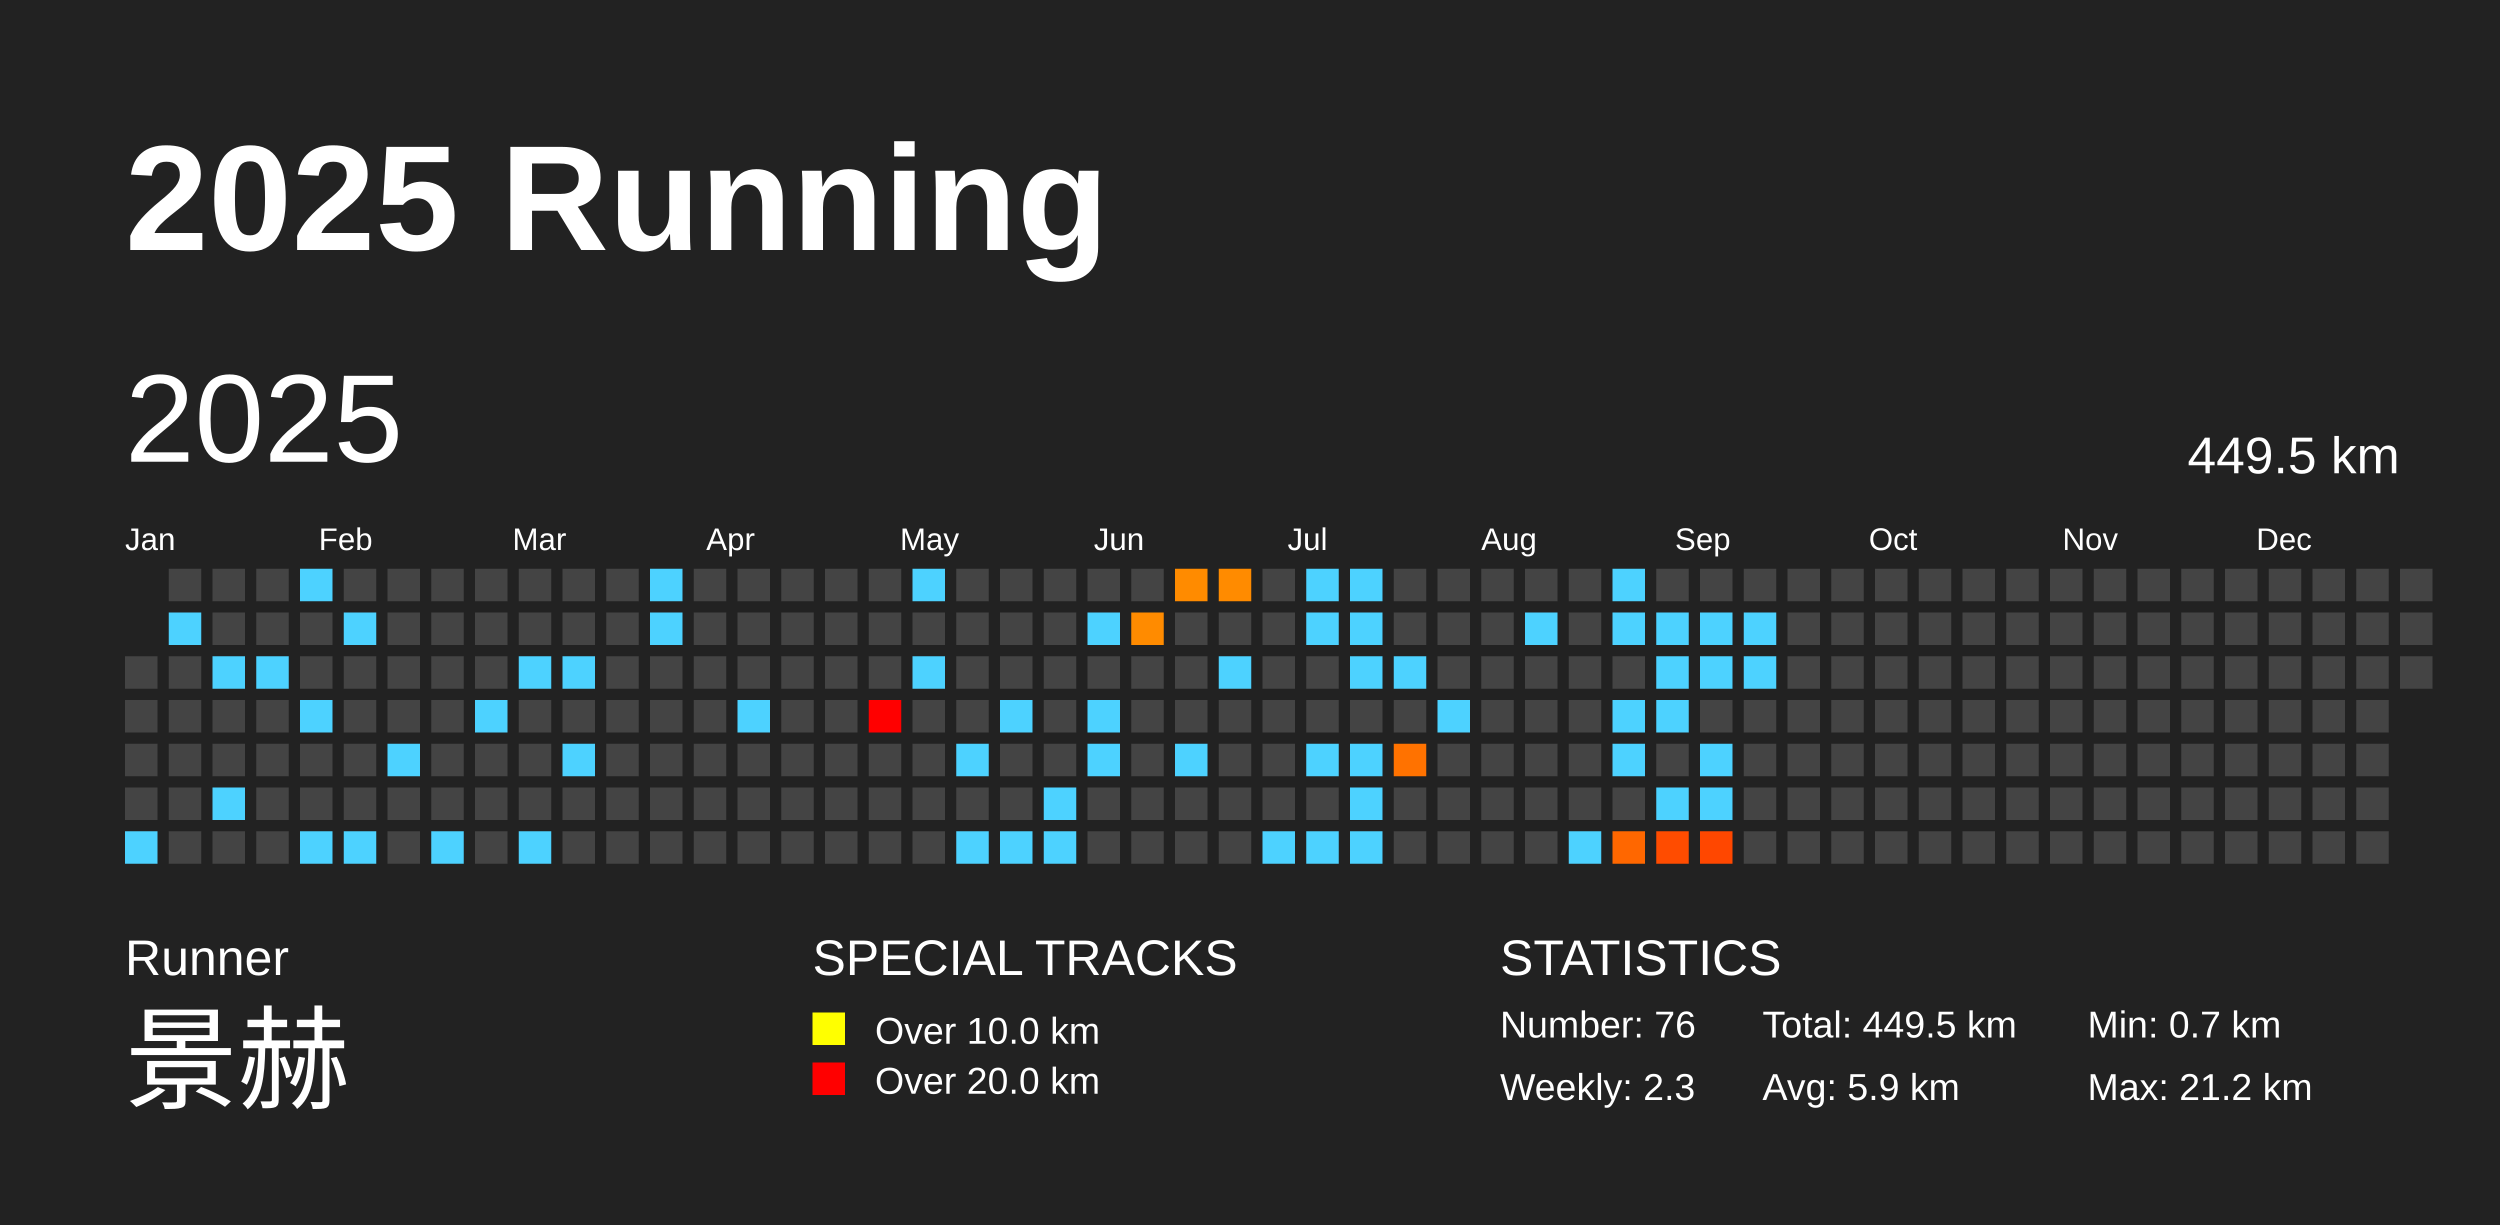
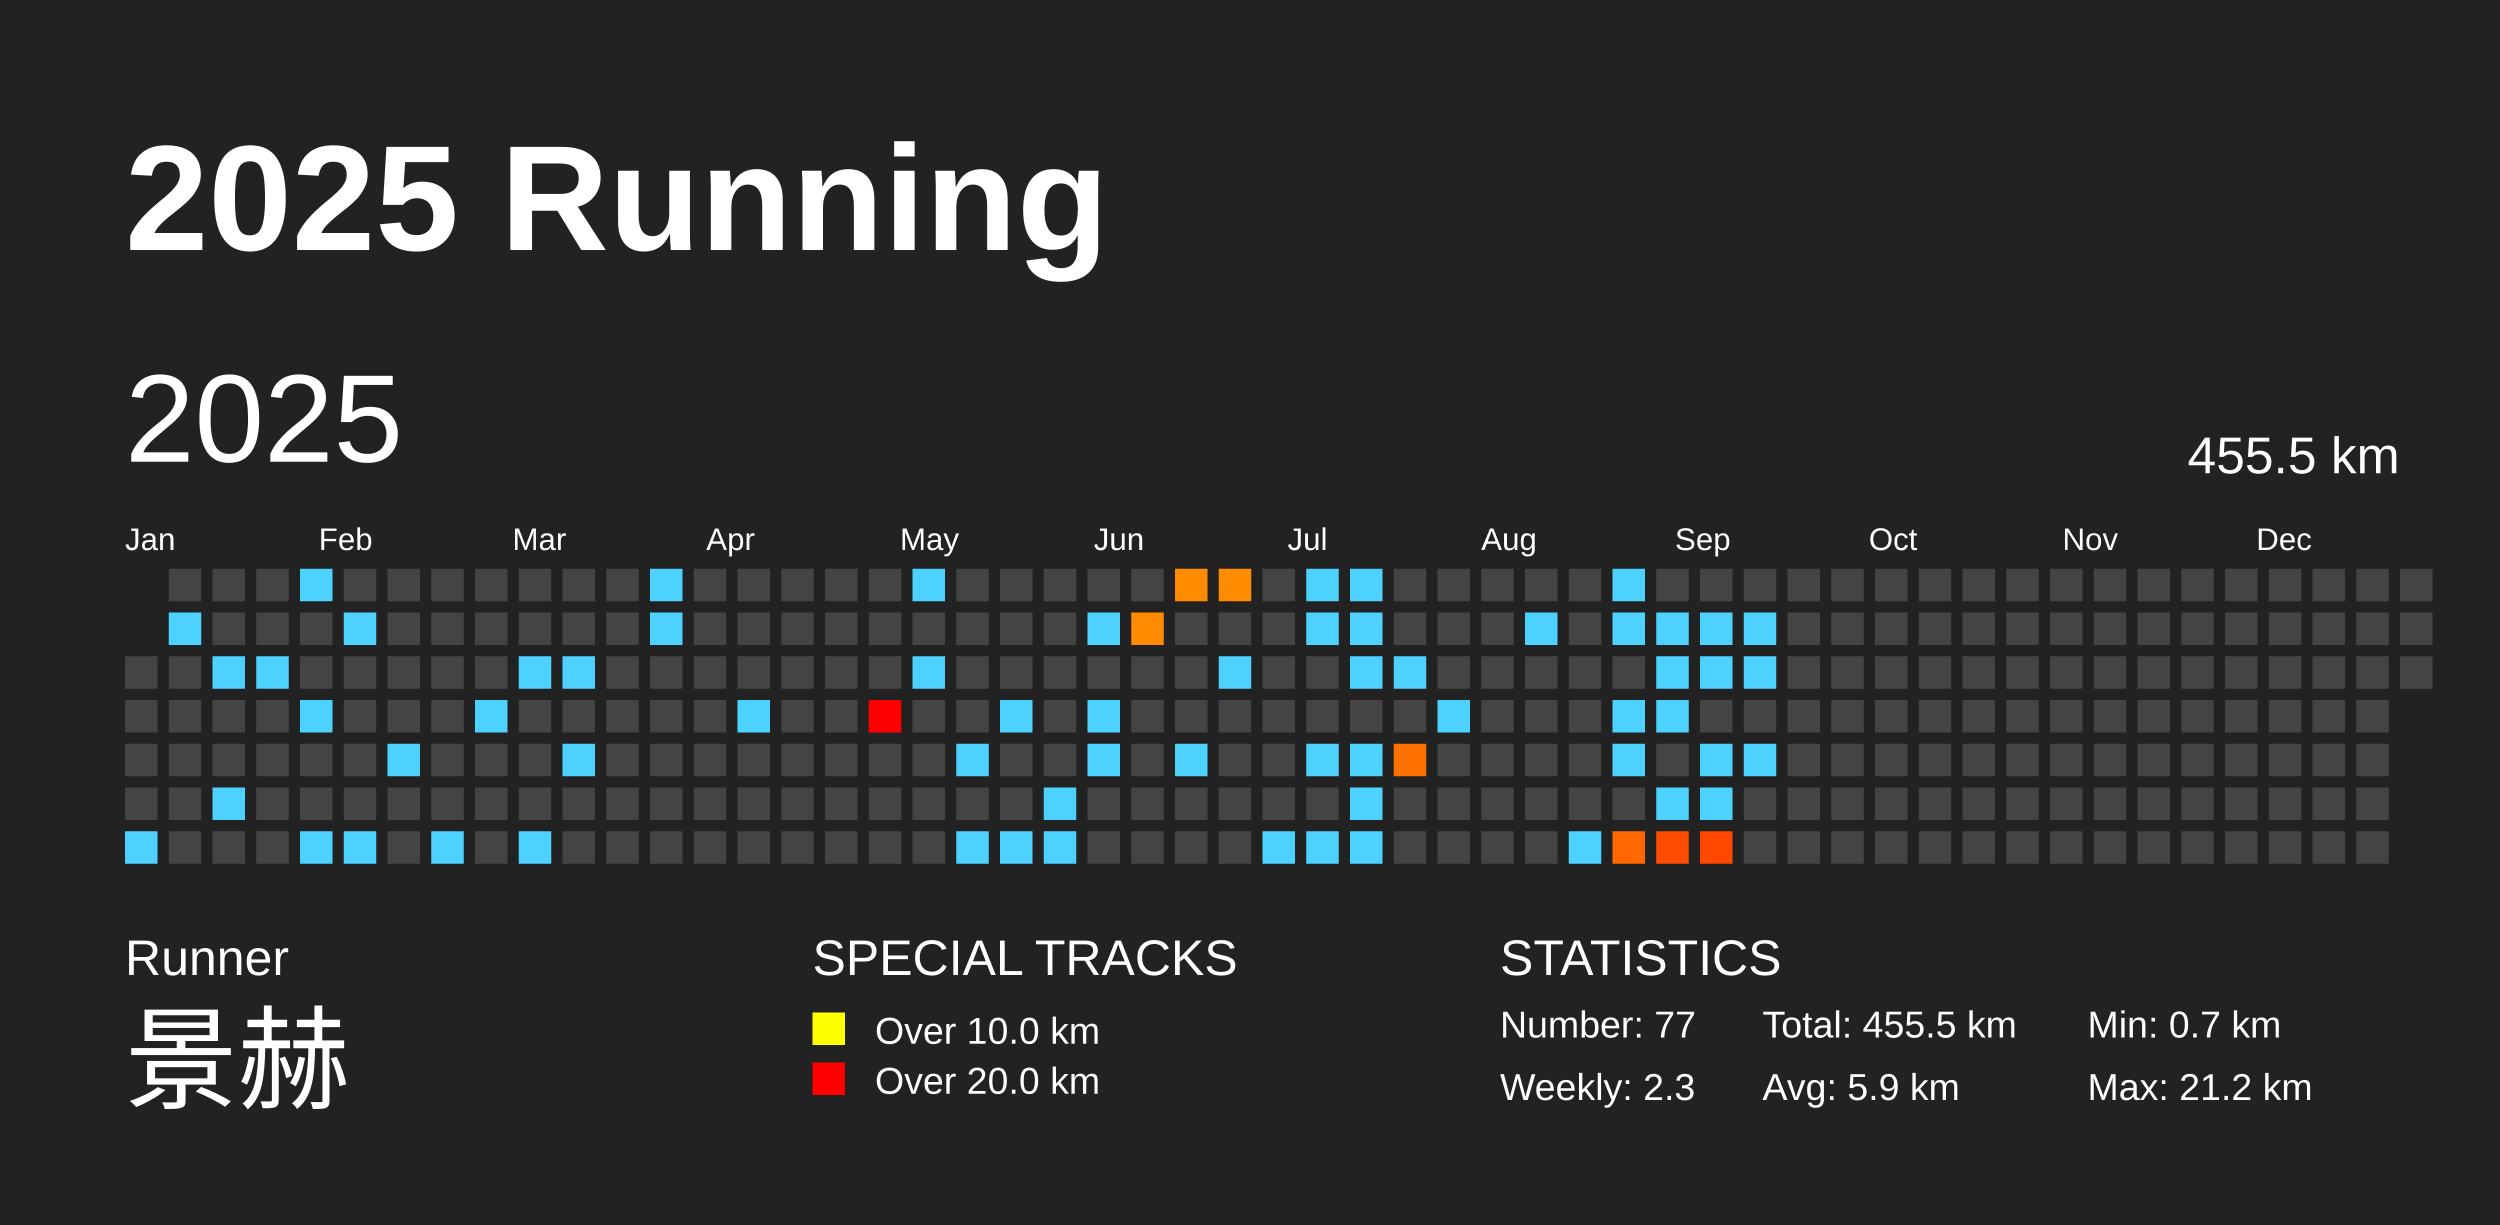
<svg xmlns="http://www.w3.org/2000/svg" baseProfile="full" height="98mm" version="1.1" viewBox="0,0,200,98" width="200mm">
  <defs />
  <rect fill="#222222" height="98" width="200" x="0" y="0" />
  <text fill="#FFFFFF" style="font-size:12px; font-family:Arial; font-weight:bold;" x="10" y="20">2025 Running</text>
  <text fill="#FFFFFF" style="font-size:4px; font-family:Arial" x="10" y="78">Runner</text>
  <text fill="#FFFFFF" style="font-size:9px; font-family:Arial" x="10" y="88">景赫</text>
  <text fill="#FFFFFF" style="font-size:4px; font-family:Arial" x="65" y="78">SPECIAL TRACKS</text>
  <rect fill="yellow" height="2.6" width="2.6" x="65" y="81" />
  <text fill="#FFFFFF" style="font-size:3px; font-family:Arial" x="70" y="83.5">Over 10.0 km</text>
  <rect fill="red" height="2.6" width="2.6" x="65" y="85" />
  <text fill="#FFFFFF" style="font-size:3px; font-family:Arial" x="70" y="87.5">Over 20.0 km</text>
  <text fill="#FFFFFF" style="font-size:4px; font-family:Arial" x="120" y="78">STATISTICS</text>
-   <text fill="#FFFFFF" style="font-size:3px; font-family:Arial" x="120" y="83">Number: 76</text>
+   <text fill="#FFFFFF" style="font-size:3px; font-family:Arial" x="120" y="83">Number: 77</text>
  <text fill="#FFFFFF" style="font-size:3px; font-family:Arial" x="120" y="88">Weekly: 2.3</text>
-   <text fill="#FFFFFF" style="font-size:3px; font-family:Arial" x="141" y="83">Total: 449.5 km</text>
+   <text fill="#FFFFFF" style="font-size:3px; font-family:Arial" x="141" y="83">Total: 455.5 km</text>
  <text fill="#FFFFFF" style="font-size:3px; font-family:Arial" x="141" y="88">Avg: 5.9 km</text>
  <text fill="#FFFFFF" style="font-size:3px; font-family:Arial" x="167" y="83">Min: 0.7 km</text>
  <text fill="#FFFFFF" style="font-size:3px; font-family:Arial" x="167" y="88">Max: 21.2 km</text>
  <text dominant-baseline="hanging" fill="#FFFFFF" style="font-size:10.0px; font-family:Arial;" x="10" y="30">2025</text>
-   <text dominant-baseline="hanging" fill="#FFFFFF" style="font-size:4.125px; font-family:Arial;" x="175" y="35">449.5 km</text>
+   <text dominant-baseline="hanging" fill="#FFFFFF" style="font-size:4.125px; font-family:Arial;" x="175" y="35">455.5 km</text>
  <text fill="#FFFFFF" style="font-size:2.5px; font-family:Arial" x="10.0" y="44">Jan</text>
  <text fill="#FFFFFF" style="font-size:2.5px; font-family:Arial" x="25.5" y="44">Feb</text>
  <text fill="#FFFFFF" style="font-size:2.5px; font-family:Arial" x="41.0" y="44">Mar</text>
  <text fill="#FFFFFF" style="font-size:2.5px; font-family:Arial" x="56.5" y="44">Apr</text>
  <text fill="#FFFFFF" style="font-size:2.5px; font-family:Arial" x="72.0" y="44">May</text>
  <text fill="#FFFFFF" style="font-size:2.5px; font-family:Arial" x="87.5" y="44">Jun</text>
  <text fill="#FFFFFF" style="font-size:2.5px; font-family:Arial" x="103.0" y="44">Jul</text>
  <text fill="#FFFFFF" style="font-size:2.5px; font-family:Arial" x="118.5" y="44">Aug</text>
  <text fill="#FFFFFF" style="font-size:2.5px; font-family:Arial" x="134.0" y="44">Sep</text>
  <text fill="#FFFFFF" style="font-size:2.5px; font-family:Arial" x="149.5" y="44">Oct</text>
  <text fill="#FFFFFF" style="font-size:2.5px; font-family:Arial" x="165.0" y="44">Nov</text>
  <text fill="#FFFFFF" style="font-size:2.5px; font-family:Arial" x="180.5" y="44">Dec</text>
  <rect fill="#444444" height="2.6" width="2.6" x="10.0" y="52.5" />
  <rect fill="#444444" height="2.6" width="2.6" x="10.0" y="56.0" />
  <rect fill="#444444" height="2.6" width="2.6" x="10.0" y="59.5" />
  <rect fill="#444444" height="2.6" width="2.6" x="10.0" y="63.0" />
  <rect fill="#4dd2ff" height="2.6" width="2.6" x="10.0" y="66.5" />
  <rect fill="#444444" height="2.6" width="2.6" x="13.5" y="45.5" />
  <rect fill="#4dd2ff" height="2.6" width="2.6" x="13.5" y="49.0" />
  <rect fill="#444444" height="2.6" width="2.6" x="13.5" y="52.5" />
  <rect fill="#444444" height="2.6" width="2.6" x="13.5" y="56.0" />
  <rect fill="#444444" height="2.6" width="2.6" x="13.5" y="59.5" />
  <rect fill="#444444" height="2.6" width="2.6" x="13.5" y="63.0" />
  <rect fill="#444444" height="2.6" width="2.6" x="13.5" y="66.5" />
  <rect fill="#444444" height="2.6" width="2.6" x="17.0" y="45.5" />
  <rect fill="#444444" height="2.6" width="2.6" x="17.0" y="49.0" />
  <rect fill="#4dd2ff" height="2.6" width="2.6" x="17.0" y="52.5" />
  <rect fill="#444444" height="2.6" width="2.6" x="17.0" y="56.0" />
  <rect fill="#444444" height="2.6" width="2.6" x="17.0" y="59.5" />
  <rect fill="#4dd2ff" height="2.6" width="2.6" x="17.0" y="63.0" />
  <rect fill="#444444" height="2.6" width="2.6" x="17.0" y="66.5" />
  <rect fill="#444444" height="2.6" width="2.6" x="20.5" y="45.5" />
  <rect fill="#444444" height="2.6" width="2.6" x="20.5" y="49.0" />
  <rect fill="#4dd2ff" height="2.6" width="2.6" x="20.5" y="52.5" />
  <rect fill="#444444" height="2.6" width="2.6" x="20.5" y="56.0" />
  <rect fill="#444444" height="2.6" width="2.6" x="20.5" y="59.5" />
  <rect fill="#444444" height="2.6" width="2.6" x="20.5" y="63.0" />
  <rect fill="#444444" height="2.6" width="2.6" x="20.5" y="66.5" />
  <rect fill="#4dd2ff" height="2.6" width="2.6" x="24.0" y="45.5" />
  <rect fill="#444444" height="2.6" width="2.6" x="24.0" y="49.0" />
  <rect fill="#444444" height="2.6" width="2.6" x="24.0" y="52.5" />
  <rect fill="#4dd2ff" height="2.6" width="2.6" x="24.0" y="56.0" />
  <rect fill="#444444" height="2.6" width="2.6" x="24.0" y="59.5" />
  <rect fill="#444444" height="2.6" width="2.6" x="24.0" y="63.0" />
  <rect fill="#4dd2ff" height="2.6" width="2.6" x="24.0" y="66.5" />
  <rect fill="#444444" height="2.6" width="2.6" x="27.5" y="45.5" />
  <rect fill="#4dd2ff" height="2.6" width="2.6" x="27.5" y="49.0" />
  <rect fill="#444444" height="2.6" width="2.6" x="27.5" y="52.5" />
  <rect fill="#444444" height="2.6" width="2.6" x="27.5" y="56.0" />
  <rect fill="#444444" height="2.6" width="2.6" x="27.5" y="59.5" />
  <rect fill="#444444" height="2.6" width="2.6" x="27.5" y="63.0" />
  <rect fill="#4dd2ff" height="2.6" width="2.6" x="27.5" y="66.5" />
  <rect fill="#444444" height="2.6" width="2.6" x="31.0" y="45.5" />
  <rect fill="#444444" height="2.6" width="2.6" x="31.0" y="49.0" />
  <rect fill="#444444" height="2.6" width="2.6" x="31.0" y="52.5" />
  <rect fill="#444444" height="2.6" width="2.6" x="31.0" y="56.0" />
  <rect fill="#4dd2ff" height="2.6" width="2.6" x="31.0" y="59.5" />
  <rect fill="#444444" height="2.6" width="2.6" x="31.0" y="63.0" />
  <rect fill="#444444" height="2.6" width="2.6" x="31.0" y="66.5" />
  <rect fill="#444444" height="2.6" width="2.6" x="34.5" y="45.5" />
  <rect fill="#444444" height="2.6" width="2.6" x="34.5" y="49.0" />
  <rect fill="#444444" height="2.6" width="2.6" x="34.5" y="52.5" />
  <rect fill="#444444" height="2.6" width="2.6" x="34.5" y="56.0" />
  <rect fill="#444444" height="2.6" width="2.6" x="34.5" y="59.5" />
  <rect fill="#444444" height="2.6" width="2.6" x="34.5" y="63.0" />
  <rect fill="#4dd2ff" height="2.6" width="2.6" x="34.5" y="66.5" />
  <rect fill="#444444" height="2.6" width="2.6" x="38.0" y="45.5" />
  <rect fill="#444444" height="2.6" width="2.6" x="38.0" y="49.0" />
  <rect fill="#444444" height="2.6" width="2.6" x="38.0" y="52.5" />
  <rect fill="#4dd2ff" height="2.6" width="2.6" x="38.0" y="56.0" />
  <rect fill="#444444" height="2.6" width="2.6" x="38.0" y="59.5" />
  <rect fill="#444444" height="2.6" width="2.6" x="38.0" y="63.0" />
  <rect fill="#444444" height="2.6" width="2.6" x="38.0" y="66.5" />
  <rect fill="#444444" height="2.6" width="2.6" x="41.5" y="45.5" />
  <rect fill="#444444" height="2.6" width="2.6" x="41.5" y="49.0" />
  <rect fill="#4dd2ff" height="2.6" width="2.6" x="41.5" y="52.5" />
  <rect fill="#444444" height="2.6" width="2.6" x="41.5" y="56.0" />
  <rect fill="#444444" height="2.6" width="2.6" x="41.5" y="59.5" />
  <rect fill="#444444" height="2.6" width="2.6" x="41.5" y="63.0" />
  <rect fill="#4dd2ff" height="2.6" width="2.6" x="41.5" y="66.5" />
  <rect fill="#444444" height="2.6" width="2.6" x="45.0" y="45.5" />
  <rect fill="#444444" height="2.6" width="2.6" x="45.0" y="49.0" />
  <rect fill="#4dd2ff" height="2.6" width="2.6" x="45.0" y="52.5" />
  <rect fill="#444444" height="2.6" width="2.6" x="45.0" y="56.0" />
  <rect fill="#4dd2ff" height="2.6" width="2.6" x="45.0" y="59.5" />
  <rect fill="#444444" height="2.6" width="2.6" x="45.0" y="63.0" />
  <rect fill="#444444" height="2.6" width="2.6" x="45.0" y="66.5" />
  <rect fill="#444444" height="2.6" width="2.6" x="48.5" y="45.5" />
  <rect fill="#444444" height="2.6" width="2.6" x="48.5" y="49.0" />
  <rect fill="#444444" height="2.6" width="2.6" x="48.5" y="52.5" />
  <rect fill="#444444" height="2.6" width="2.6" x="48.5" y="56.0" />
  <rect fill="#444444" height="2.6" width="2.6" x="48.5" y="59.5" />
  <rect fill="#444444" height="2.6" width="2.6" x="48.5" y="63.0" />
  <rect fill="#444444" height="2.6" width="2.6" x="48.5" y="66.5" />
  <rect fill="#4dd2ff" height="2.6" width="2.6" x="52.0" y="45.5" />
  <rect fill="#4dd2ff" height="2.6" width="2.6" x="52.0" y="49.0" />
  <rect fill="#444444" height="2.6" width="2.6" x="52.0" y="52.5" />
  <rect fill="#444444" height="2.6" width="2.6" x="52.0" y="56.0" />
  <rect fill="#444444" height="2.6" width="2.6" x="52.0" y="59.5" />
  <rect fill="#444444" height="2.6" width="2.6" x="52.0" y="63.0" />
  <rect fill="#444444" height="2.6" width="2.6" x="52.0" y="66.5" />
  <rect fill="#444444" height="2.6" width="2.6" x="55.5" y="45.5" />
  <rect fill="#444444" height="2.6" width="2.6" x="55.5" y="49.0" />
  <rect fill="#444444" height="2.6" width="2.6" x="55.5" y="52.5" />
  <rect fill="#444444" height="2.6" width="2.6" x="55.5" y="56.0" />
  <rect fill="#444444" height="2.6" width="2.6" x="55.5" y="59.5" />
  <rect fill="#444444" height="2.6" width="2.6" x="55.5" y="63.0" />
  <rect fill="#444444" height="2.6" width="2.6" x="55.5" y="66.5" />
  <rect fill="#444444" height="2.6" width="2.6" x="59.0" y="45.5" />
  <rect fill="#444444" height="2.6" width="2.6" x="59.0" y="49.0" />
  <rect fill="#444444" height="2.6" width="2.6" x="59.0" y="52.5" />
  <rect fill="#4dd2ff" height="2.6" width="2.6" x="59.0" y="56.0" />
  <rect fill="#444444" height="2.6" width="2.6" x="59.0" y="59.5" />
  <rect fill="#444444" height="2.6" width="2.6" x="59.0" y="63.0" />
  <rect fill="#444444" height="2.6" width="2.6" x="59.0" y="66.5" />
  <rect fill="#444444" height="2.6" width="2.6" x="62.5" y="45.5" />
  <rect fill="#444444" height="2.6" width="2.6" x="62.5" y="49.0" />
  <rect fill="#444444" height="2.6" width="2.6" x="62.5" y="52.5" />
  <rect fill="#444444" height="2.6" width="2.6" x="62.5" y="56.0" />
  <rect fill="#444444" height="2.6" width="2.6" x="62.5" y="59.5" />
  <rect fill="#444444" height="2.6" width="2.6" x="62.5" y="63.0" />
  <rect fill="#444444" height="2.6" width="2.6" x="62.5" y="66.5" />
  <rect fill="#444444" height="2.6" width="2.6" x="66.0" y="45.5" />
  <rect fill="#444444" height="2.6" width="2.6" x="66.0" y="49.0" />
  <rect fill="#444444" height="2.6" width="2.6" x="66.0" y="52.5" />
  <rect fill="#444444" height="2.6" width="2.6" x="66.0" y="56.0" />
  <rect fill="#444444" height="2.6" width="2.6" x="66.0" y="59.5" />
  <rect fill="#444444" height="2.6" width="2.6" x="66.0" y="63.0" />
  <rect fill="#444444" height="2.6" width="2.6" x="66.0" y="66.5" />
  <rect fill="#444444" height="2.6" width="2.6" x="69.5" y="45.5" />
  <rect fill="#444444" height="2.6" width="2.6" x="69.5" y="49.0" />
  <rect fill="#444444" height="2.6" width="2.6" x="69.5" y="52.5" />
  <rect fill="red" height="2.6" width="2.6" x="69.5" y="56.0" />
  <rect fill="#444444" height="2.6" width="2.6" x="69.5" y="59.5" />
  <rect fill="#444444" height="2.6" width="2.6" x="69.5" y="63.0" />
  <rect fill="#444444" height="2.6" width="2.6" x="69.5" y="66.5" />
  <rect fill="#4dd2ff" height="2.6" width="2.6" x="73.0" y="45.5" />
  <rect fill="#444444" height="2.6" width="2.6" x="73.0" y="49.0" />
  <rect fill="#4dd2ff" height="2.6" width="2.6" x="73.0" y="52.5" />
  <rect fill="#444444" height="2.6" width="2.6" x="73.0" y="56.0" />
  <rect fill="#444444" height="2.6" width="2.6" x="73.0" y="59.5" />
  <rect fill="#444444" height="2.6" width="2.6" x="73.0" y="63.0" />
  <rect fill="#444444" height="2.6" width="2.6" x="73.0" y="66.5" />
  <rect fill="#444444" height="2.6" width="2.6" x="76.5" y="45.5" />
  <rect fill="#444444" height="2.6" width="2.6" x="76.5" y="49.0" />
  <rect fill="#444444" height="2.6" width="2.6" x="76.5" y="52.5" />
  <rect fill="#444444" height="2.6" width="2.6" x="76.5" y="56.0" />
  <rect fill="#4dd2ff" height="2.6" width="2.6" x="76.5" y="59.5" />
  <rect fill="#444444" height="2.6" width="2.6" x="76.5" y="63.0" />
  <rect fill="#4dd2ff" height="2.6" width="2.6" x="76.5" y="66.5" />
  <rect fill="#444444" height="2.6" width="2.6" x="80.0" y="45.5" />
  <rect fill="#444444" height="2.6" width="2.6" x="80.0" y="49.0" />
  <rect fill="#444444" height="2.6" width="2.6" x="80.0" y="52.5" />
  <rect fill="#4dd2ff" height="2.6" width="2.6" x="80.0" y="56.0" />
  <rect fill="#444444" height="2.6" width="2.6" x="80.0" y="59.5" />
  <rect fill="#444444" height="2.6" width="2.6" x="80.0" y="63.0" />
  <rect fill="#4dd2ff" height="2.6" width="2.6" x="80.0" y="66.5" />
  <rect fill="#444444" height="2.6" width="2.6" x="83.5" y="45.5" />
  <rect fill="#444444" height="2.6" width="2.6" x="83.5" y="49.0" />
  <rect fill="#444444" height="2.6" width="2.6" x="83.5" y="52.5" />
  <rect fill="#444444" height="2.6" width="2.6" x="83.5" y="56.0" />
  <rect fill="#444444" height="2.6" width="2.6" x="83.5" y="59.5" />
  <rect fill="#4dd2ff" height="2.6" width="2.6" x="83.5" y="63.0" />
  <rect fill="#4dd2ff" height="2.6" width="2.6" x="83.5" y="66.5" />
  <rect fill="#444444" height="2.6" width="2.6" x="87.0" y="45.5" />
  <rect fill="#4dd2ff" height="2.6" width="2.6" x="87.0" y="49.0" />
  <rect fill="#444444" height="2.6" width="2.6" x="87.0" y="52.5" />
  <rect fill="#4dd2ff" height="2.6" width="2.6" x="87.0" y="56.0" />
  <rect fill="#4dd2ff" height="2.6" width="2.6" x="87.0" y="59.5" />
  <rect fill="#444444" height="2.6" width="2.6" x="87.0" y="63.0" />
  <rect fill="#444444" height="2.6" width="2.6" x="87.0" y="66.5" />
  <rect fill="#444444" height="2.6" width="2.6" x="90.5" y="45.5" />
  <rect fill="#ff8b00" height="2.6" width="2.6" x="90.5" y="49.0" />
  <rect fill="#444444" height="2.6" width="2.6" x="90.5" y="52.5" />
  <rect fill="#444444" height="2.6" width="2.6" x="90.5" y="56.0" />
  <rect fill="#444444" height="2.6" width="2.6" x="90.5" y="59.5" />
  <rect fill="#444444" height="2.6" width="2.6" x="90.5" y="63.0" />
  <rect fill="#444444" height="2.6" width="2.6" x="90.5" y="66.5" />
  <rect fill="#ff8b00" height="2.6" width="2.6" x="94.0" y="45.5" />
  <rect fill="#444444" height="2.6" width="2.6" x="94.0" y="49.0" />
  <rect fill="#444444" height="2.6" width="2.6" x="94.0" y="52.5" />
  <rect fill="#444444" height="2.6" width="2.6" x="94.0" y="56.0" />
  <rect fill="#4dd2ff" height="2.6" width="2.6" x="94.0" y="59.5" />
  <rect fill="#444444" height="2.6" width="2.6" x="94.0" y="63.0" />
  <rect fill="#444444" height="2.6" width="2.6" x="94.0" y="66.5" />
  <rect fill="#ff8b00" height="2.6" width="2.6" x="97.5" y="45.5" />
  <rect fill="#444444" height="2.6" width="2.6" x="97.5" y="49.0" />
  <rect fill="#4dd2ff" height="2.6" width="2.6" x="97.5" y="52.5" />
  <rect fill="#444444" height="2.6" width="2.6" x="97.5" y="56.0" />
  <rect fill="#444444" height="2.6" width="2.6" x="97.5" y="59.5" />
  <rect fill="#444444" height="2.6" width="2.6" x="97.5" y="63.0" />
  <rect fill="#444444" height="2.6" width="2.6" x="97.5" y="66.5" />
  <rect fill="#444444" height="2.6" width="2.6" x="101.0" y="45.5" />
  <rect fill="#444444" height="2.6" width="2.6" x="101.0" y="49.0" />
  <rect fill="#444444" height="2.6" width="2.6" x="101.0" y="52.5" />
  <rect fill="#444444" height="2.6" width="2.6" x="101.0" y="56.0" />
  <rect fill="#444444" height="2.6" width="2.6" x="101.0" y="59.5" />
  <rect fill="#444444" height="2.6" width="2.6" x="101.0" y="63.0" />
  <rect fill="#4dd2ff" height="2.6" width="2.6" x="101.0" y="66.5" />
  <rect fill="#4dd2ff" height="2.6" width="2.6" x="104.5" y="45.5" />
  <rect fill="#4dd2ff" height="2.6" width="2.6" x="104.5" y="49.0" />
  <rect fill="#444444" height="2.6" width="2.6" x="104.5" y="52.5" />
  <rect fill="#444444" height="2.6" width="2.6" x="104.5" y="56.0" />
  <rect fill="#4dd2ff" height="2.6" width="2.6" x="104.5" y="59.5" />
  <rect fill="#444444" height="2.6" width="2.6" x="104.5" y="63.0" />
  <rect fill="#4dd2ff" height="2.6" width="2.6" x="104.5" y="66.5" />
  <rect fill="#4dd2ff" height="2.6" width="2.6" x="108.0" y="45.5" />
  <rect fill="#4dd2ff" height="2.6" width="2.6" x="108.0" y="49.0" />
  <rect fill="#4dd2ff" height="2.6" width="2.6" x="108.0" y="52.5" />
  <rect fill="#444444" height="2.6" width="2.6" x="108.0" y="56.0" />
  <rect fill="#4dd2ff" height="2.6" width="2.6" x="108.0" y="59.5" />
  <rect fill="#4dd2ff" height="2.6" width="2.6" x="108.0" y="63.0" />
  <rect fill="#4dd2ff" height="2.6" width="2.6" x="108.0" y="66.5" />
  <rect fill="#444444" height="2.6" width="2.6" x="111.5" y="45.5" />
  <rect fill="#444444" height="2.6" width="2.6" x="111.5" y="49.0" />
  <rect fill="#4dd2ff" height="2.6" width="2.6" x="111.5" y="52.5" />
  <rect fill="#444444" height="2.6" width="2.6" x="111.5" y="56.0" />
  <rect fill="#ff7200" height="2.6" width="2.6" x="111.5" y="59.5" />
  <rect fill="#444444" height="2.6" width="2.6" x="111.5" y="63.0" />
  <rect fill="#444444" height="2.6" width="2.6" x="111.5" y="66.5" />
  <rect fill="#444444" height="2.6" width="2.6" x="115.0" y="45.5" />
  <rect fill="#444444" height="2.6" width="2.6" x="115.0" y="49.0" />
  <rect fill="#444444" height="2.6" width="2.6" x="115.0" y="52.5" />
  <rect fill="#4dd2ff" height="2.6" width="2.6" x="115.0" y="56.0" />
  <rect fill="#444444" height="2.6" width="2.6" x="115.0" y="59.5" />
  <rect fill="#444444" height="2.6" width="2.6" x="115.0" y="63.0" />
  <rect fill="#444444" height="2.6" width="2.6" x="115.0" y="66.5" />
  <rect fill="#444444" height="2.6" width="2.6" x="118.5" y="45.5" />
  <rect fill="#444444" height="2.6" width="2.6" x="118.5" y="49.0" />
  <rect fill="#444444" height="2.6" width="2.6" x="118.5" y="52.5" />
  <rect fill="#444444" height="2.6" width="2.6" x="118.5" y="56.0" />
  <rect fill="#444444" height="2.6" width="2.6" x="118.5" y="59.5" />
  <rect fill="#444444" height="2.6" width="2.6" x="118.5" y="63.0" />
  <rect fill="#444444" height="2.6" width="2.6" x="118.5" y="66.5" />
  <rect fill="#444444" height="2.6" width="2.6" x="122.0" y="45.5" />
  <rect fill="#4dd2ff" height="2.6" width="2.6" x="122.0" y="49.0" />
  <rect fill="#444444" height="2.6" width="2.6" x="122.0" y="52.5" />
  <rect fill="#444444" height="2.6" width="2.6" x="122.0" y="56.0" />
  <rect fill="#444444" height="2.6" width="2.6" x="122.0" y="59.5" />
  <rect fill="#444444" height="2.6" width="2.6" x="122.0" y="63.0" />
  <rect fill="#444444" height="2.6" width="2.6" x="122.0" y="66.5" />
  <rect fill="#444444" height="2.6" width="2.6" x="125.5" y="45.5" />
  <rect fill="#444444" height="2.6" width="2.6" x="125.5" y="49.0" />
  <rect fill="#444444" height="2.6" width="2.6" x="125.5" y="52.5" />
  <rect fill="#444444" height="2.6" width="2.6" x="125.5" y="56.0" />
  <rect fill="#444444" height="2.6" width="2.6" x="125.5" y="59.5" />
  <rect fill="#444444" height="2.6" width="2.6" x="125.5" y="63.0" />
  <rect fill="#4dd2ff" height="2.6" width="2.6" x="125.5" y="66.5" />
  <rect fill="#4dd2ff" height="2.6" width="2.6" x="129.0" y="45.5" />
  <rect fill="#4dd2ff" height="2.6" width="2.6" x="129.0" y="49.0" />
  <rect fill="#444444" height="2.6" width="2.6" x="129.0" y="52.5" />
  <rect fill="#4dd2ff" height="2.6" width="2.6" x="129.0" y="56.0" />
  <rect fill="#4dd2ff" height="2.6" width="2.6" x="129.0" y="59.5" />
  <rect fill="#444444" height="2.6" width="2.6" x="129.0" y="63.0" />
  <rect fill="#ff6700" height="2.6" width="2.6" x="129.0" y="66.5" />
  <rect fill="#444444" height="2.6" width="2.6" x="132.5" y="45.5" />
  <rect fill="#4dd2ff" height="2.6" width="2.6" x="132.5" y="49.0" />
  <rect fill="#4dd2ff" height="2.6" width="2.6" x="132.5" y="52.5" />
  <rect fill="#4dd2ff" height="2.6" width="2.6" x="132.5" y="56.0" />
  <rect fill="#444444" height="2.6" width="2.6" x="132.5" y="59.5" />
  <rect fill="#4dd2ff" height="2.6" width="2.6" x="132.5" y="63.0" />
  <rect fill="#ff4c00" height="2.6" width="2.6" x="132.5" y="66.5" />
  <rect fill="#444444" height="2.6" width="2.6" x="136.0" y="45.5" />
  <rect fill="#4dd2ff" height="2.6" width="2.6" x="136.0" y="49.0" />
  <rect fill="#4dd2ff" height="2.6" width="2.6" x="136.0" y="52.5" />
  <rect fill="#444444" height="2.6" width="2.6" x="136.0" y="56.0" />
  <rect fill="#4dd2ff" height="2.6" width="2.6" x="136.0" y="59.5" />
  <rect fill="#4dd2ff" height="2.6" width="2.6" x="136.0" y="63.0" />
  <rect fill="#ff4700" height="2.6" width="2.6" x="136.0" y="66.5" />
  <rect fill="#444444" height="2.6" width="2.6" x="139.5" y="45.5" />
  <rect fill="#4dd2ff" height="2.6" width="2.6" x="139.5" y="49.0" />
  <rect fill="#4dd2ff" height="2.6" width="2.6" x="139.5" y="52.5" />
  <rect fill="#444444" height="2.6" width="2.6" x="139.5" y="56.0" />
-   <rect fill="#444444" height="2.6" width="2.6" x="139.5" y="59.5" />
+   <rect fill="#4dd2ff" height="2.6" width="2.6" x="139.5" y="59.5" />
  <rect fill="#444444" height="2.6" width="2.6" x="139.5" y="63.0" />
  <rect fill="#444444" height="2.6" width="2.6" x="139.5" y="66.5" />
  <rect fill="#444444" height="2.6" width="2.6" x="143.0" y="45.5" />
  <rect fill="#444444" height="2.6" width="2.6" x="143.0" y="49.0" />
  <rect fill="#444444" height="2.6" width="2.6" x="143.0" y="52.5" />
  <rect fill="#444444" height="2.6" width="2.6" x="143.0" y="56.0" />
  <rect fill="#444444" height="2.6" width="2.6" x="143.0" y="59.5" />
  <rect fill="#444444" height="2.6" width="2.6" x="143.0" y="63.0" />
  <rect fill="#444444" height="2.6" width="2.6" x="143.0" y="66.5" />
  <rect fill="#444444" height="2.6" width="2.6" x="146.5" y="45.5" />
  <rect fill="#444444" height="2.6" width="2.6" x="146.5" y="49.0" />
  <rect fill="#444444" height="2.6" width="2.6" x="146.5" y="52.5" />
  <rect fill="#444444" height="2.6" width="2.6" x="146.5" y="56.0" />
  <rect fill="#444444" height="2.6" width="2.6" x="146.5" y="59.5" />
  <rect fill="#444444" height="2.6" width="2.6" x="146.5" y="63.0" />
  <rect fill="#444444" height="2.6" width="2.6" x="146.5" y="66.5" />
  <rect fill="#444444" height="2.6" width="2.6" x="150.0" y="45.5" />
  <rect fill="#444444" height="2.6" width="2.6" x="150.0" y="49.0" />
  <rect fill="#444444" height="2.6" width="2.6" x="150.0" y="52.5" />
  <rect fill="#444444" height="2.6" width="2.6" x="150.0" y="56.0" />
  <rect fill="#444444" height="2.6" width="2.6" x="150.0" y="59.5" />
  <rect fill="#444444" height="2.6" width="2.6" x="150.0" y="63.0" />
  <rect fill="#444444" height="2.6" width="2.6" x="150.0" y="66.5" />
  <rect fill="#444444" height="2.6" width="2.6" x="153.5" y="45.5" />
  <rect fill="#444444" height="2.6" width="2.6" x="153.5" y="49.0" />
  <rect fill="#444444" height="2.6" width="2.6" x="153.5" y="52.5" />
  <rect fill="#444444" height="2.6" width="2.6" x="153.5" y="56.0" />
  <rect fill="#444444" height="2.6" width="2.6" x="153.5" y="59.5" />
  <rect fill="#444444" height="2.6" width="2.6" x="153.5" y="63.0" />
  <rect fill="#444444" height="2.6" width="2.6" x="153.5" y="66.5" />
  <rect fill="#444444" height="2.6" width="2.6" x="157.0" y="45.5" />
  <rect fill="#444444" height="2.6" width="2.6" x="157.0" y="49.0" />
  <rect fill="#444444" height="2.6" width="2.6" x="157.0" y="52.5" />
  <rect fill="#444444" height="2.6" width="2.6" x="157.0" y="56.0" />
  <rect fill="#444444" height="2.6" width="2.6" x="157.0" y="59.5" />
  <rect fill="#444444" height="2.6" width="2.6" x="157.0" y="63.0" />
  <rect fill="#444444" height="2.6" width="2.6" x="157.0" y="66.5" />
  <rect fill="#444444" height="2.6" width="2.6" x="160.5" y="45.5" />
  <rect fill="#444444" height="2.6" width="2.6" x="160.5" y="49.0" />
  <rect fill="#444444" height="2.6" width="2.6" x="160.5" y="52.5" />
  <rect fill="#444444" height="2.6" width="2.6" x="160.5" y="56.0" />
  <rect fill="#444444" height="2.6" width="2.6" x="160.5" y="59.5" />
  <rect fill="#444444" height="2.6" width="2.6" x="160.5" y="63.0" />
  <rect fill="#444444" height="2.6" width="2.6" x="160.5" y="66.5" />
  <rect fill="#444444" height="2.6" width="2.6" x="164.0" y="45.5" />
  <rect fill="#444444" height="2.6" width="2.6" x="164.0" y="49.0" />
  <rect fill="#444444" height="2.6" width="2.6" x="164.0" y="52.5" />
  <rect fill="#444444" height="2.6" width="2.6" x="164.0" y="56.0" />
  <rect fill="#444444" height="2.6" width="2.6" x="164.0" y="59.5" />
  <rect fill="#444444" height="2.6" width="2.6" x="164.0" y="63.0" />
  <rect fill="#444444" height="2.6" width="2.6" x="164.0" y="66.5" />
  <rect fill="#444444" height="2.6" width="2.6" x="167.5" y="45.5" />
  <rect fill="#444444" height="2.6" width="2.6" x="167.5" y="49.0" />
  <rect fill="#444444" height="2.6" width="2.6" x="167.5" y="52.5" />
  <rect fill="#444444" height="2.6" width="2.6" x="167.5" y="56.0" />
  <rect fill="#444444" height="2.6" width="2.6" x="167.5" y="59.5" />
  <rect fill="#444444" height="2.6" width="2.6" x="167.5" y="63.0" />
  <rect fill="#444444" height="2.6" width="2.6" x="167.5" y="66.5" />
  <rect fill="#444444" height="2.6" width="2.6" x="171.0" y="45.5" />
  <rect fill="#444444" height="2.6" width="2.6" x="171.0" y="49.0" />
  <rect fill="#444444" height="2.6" width="2.6" x="171.0" y="52.5" />
  <rect fill="#444444" height="2.6" width="2.6" x="171.0" y="56.0" />
  <rect fill="#444444" height="2.6" width="2.6" x="171.0" y="59.5" />
  <rect fill="#444444" height="2.6" width="2.6" x="171.0" y="63.0" />
  <rect fill="#444444" height="2.6" width="2.6" x="171.0" y="66.5" />
  <rect fill="#444444" height="2.6" width="2.6" x="174.5" y="45.5" />
  <rect fill="#444444" height="2.6" width="2.6" x="174.5" y="49.0" />
  <rect fill="#444444" height="2.6" width="2.6" x="174.5" y="52.5" />
  <rect fill="#444444" height="2.6" width="2.6" x="174.5" y="56.0" />
  <rect fill="#444444" height="2.6" width="2.6" x="174.5" y="59.5" />
  <rect fill="#444444" height="2.6" width="2.6" x="174.5" y="63.0" />
  <rect fill="#444444" height="2.6" width="2.6" x="174.5" y="66.5" />
  <rect fill="#444444" height="2.6" width="2.6" x="178.0" y="45.5" />
  <rect fill="#444444" height="2.6" width="2.6" x="178.0" y="49.0" />
  <rect fill="#444444" height="2.6" width="2.6" x="178.0" y="52.5" />
  <rect fill="#444444" height="2.6" width="2.6" x="178.0" y="56.0" />
  <rect fill="#444444" height="2.6" width="2.6" x="178.0" y="59.5" />
  <rect fill="#444444" height="2.6" width="2.6" x="178.0" y="63.0" />
  <rect fill="#444444" height="2.6" width="2.6" x="178.0" y="66.5" />
  <rect fill="#444444" height="2.6" width="2.6" x="181.5" y="45.5" />
  <rect fill="#444444" height="2.6" width="2.6" x="181.5" y="49.0" />
  <rect fill="#444444" height="2.6" width="2.6" x="181.5" y="52.5" />
  <rect fill="#444444" height="2.6" width="2.6" x="181.5" y="56.0" />
  <rect fill="#444444" height="2.6" width="2.6" x="181.5" y="59.5" />
  <rect fill="#444444" height="2.6" width="2.6" x="181.5" y="63.0" />
  <rect fill="#444444" height="2.6" width="2.6" x="181.5" y="66.5" />
  <rect fill="#444444" height="2.6" width="2.6" x="185.0" y="45.5" />
  <rect fill="#444444" height="2.6" width="2.6" x="185.0" y="49.0" />
  <rect fill="#444444" height="2.6" width="2.6" x="185.0" y="52.5" />
  <rect fill="#444444" height="2.6" width="2.6" x="185.0" y="56.0" />
  <rect fill="#444444" height="2.6" width="2.6" x="185.0" y="59.5" />
  <rect fill="#444444" height="2.6" width="2.6" x="185.0" y="63.0" />
  <rect fill="#444444" height="2.6" width="2.6" x="185.0" y="66.5" />
  <rect fill="#444444" height="2.6" width="2.6" x="188.5" y="45.5" />
  <rect fill="#444444" height="2.6" width="2.6" x="188.5" y="49.0" />
  <rect fill="#444444" height="2.6" width="2.6" x="188.5" y="52.5" />
  <rect fill="#444444" height="2.6" width="2.6" x="188.5" y="56.0" />
  <rect fill="#444444" height="2.6" width="2.6" x="188.5" y="59.5" />
  <rect fill="#444444" height="2.6" width="2.6" x="188.5" y="63.0" />
  <rect fill="#444444" height="2.6" width="2.6" x="188.5" y="66.5" />
  <rect fill="#444444" height="2.6" width="2.6" x="192.0" y="45.5" />
  <rect fill="#444444" height="2.6" width="2.6" x="192.0" y="49.0" />
  <rect fill="#444444" height="2.6" width="2.6" x="192.0" y="52.5" />
</svg>
